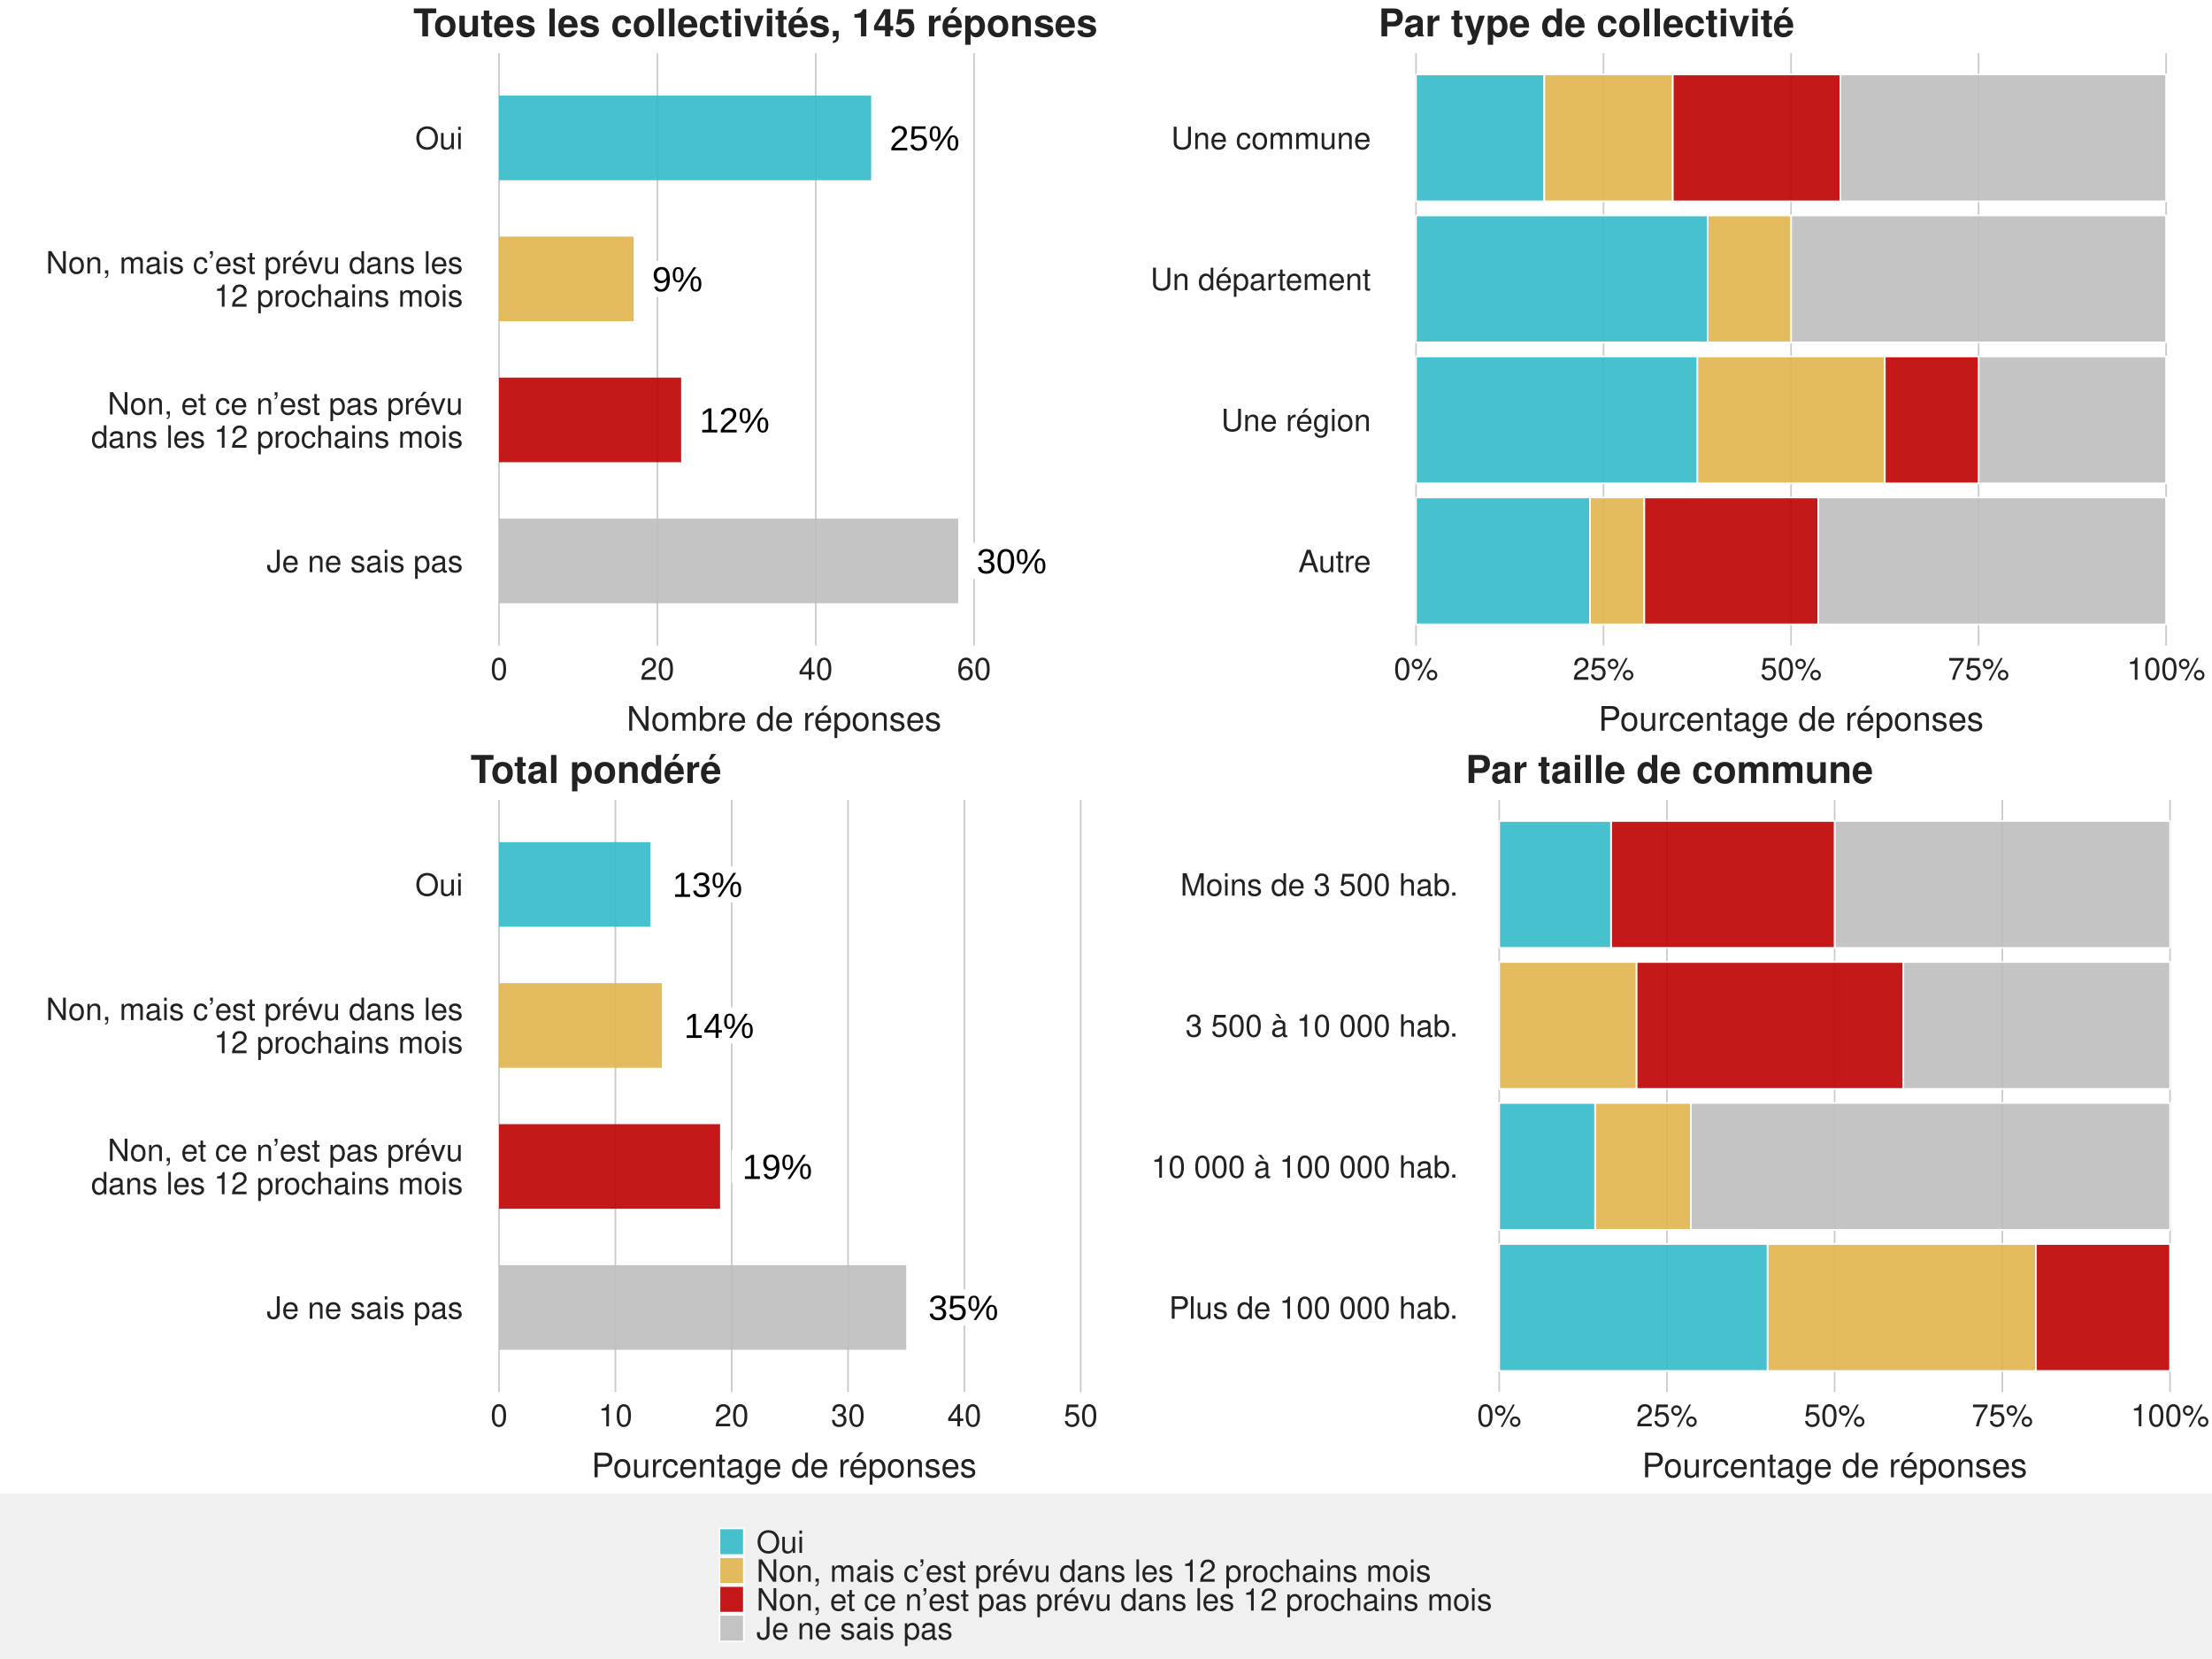
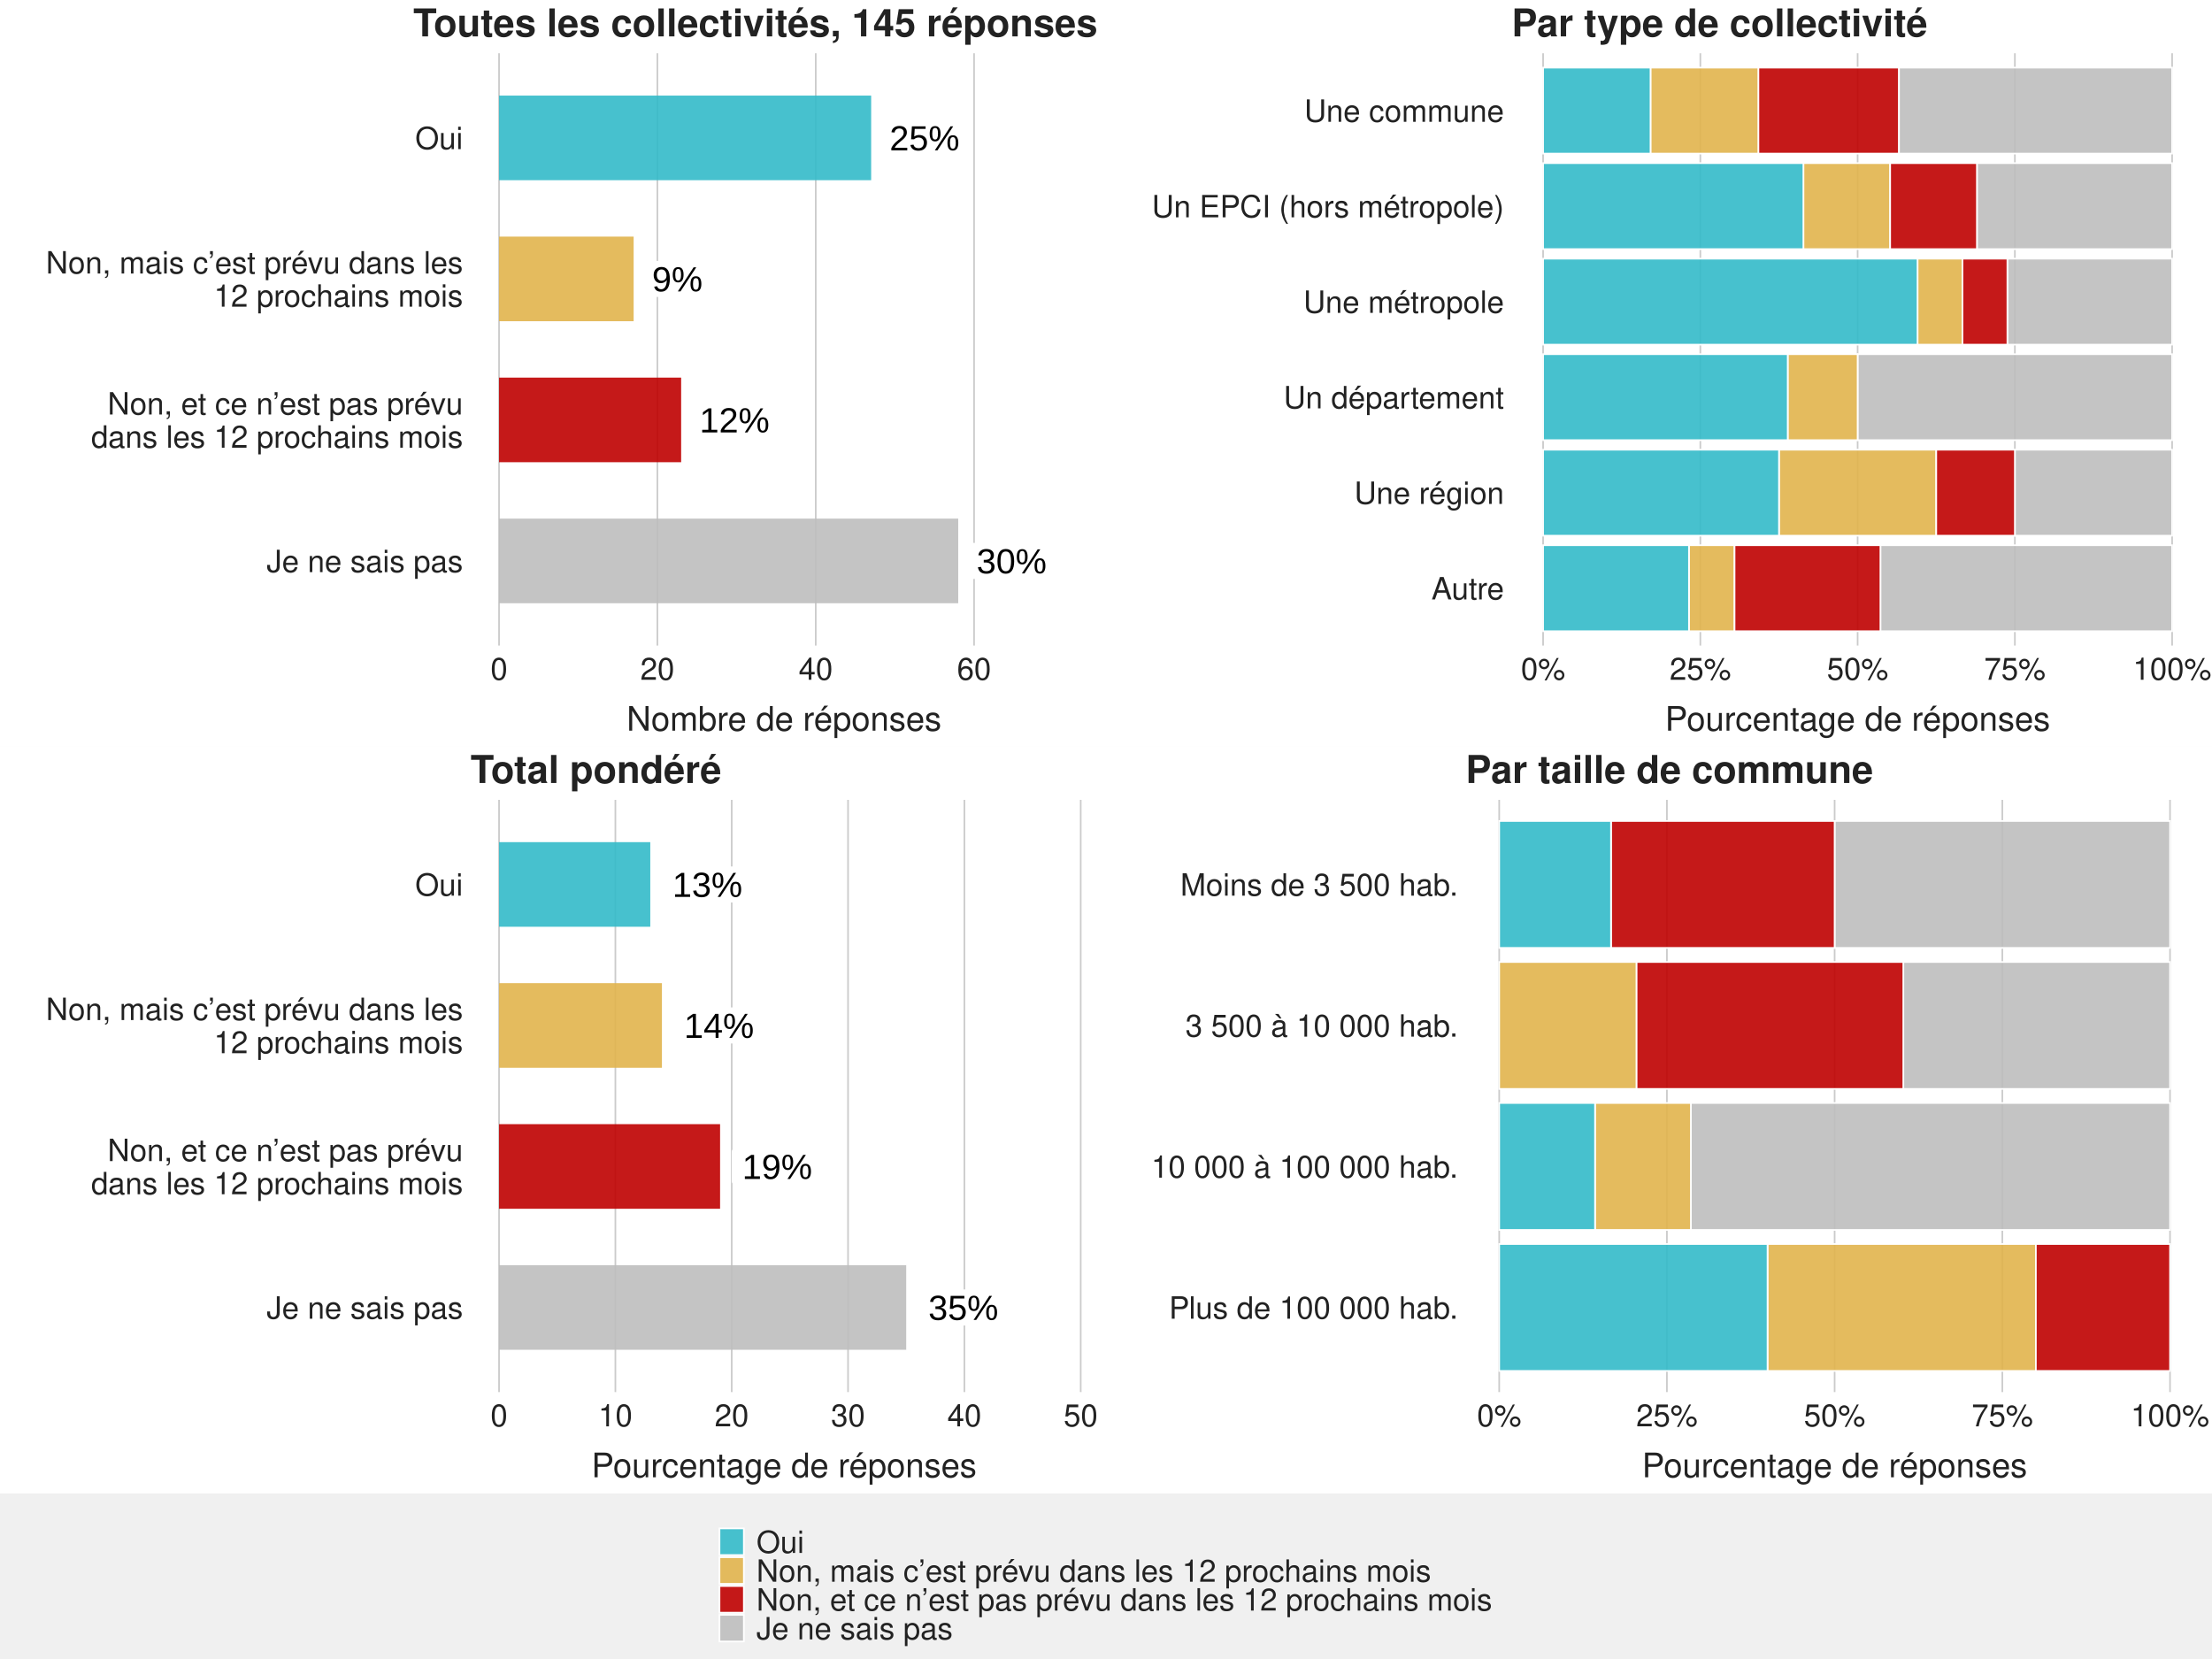
<svg xmlns="http://www.w3.org/2000/svg" class="svglite" width="1440.00pt" height="1080.00pt" viewBox="0 0 1440.00 1080.00">
  <defs>
    <style type="text/css">
    .svglite line, .svglite polyline, .svglite polygon, .svglite path, .svglite rect, .svglite circle {
      fill: none;
      stroke: #000000;
      stroke-linecap: round;
      stroke-linejoin: round;
      stroke-miterlimit: 10.00;
    }
    .svglite text {
      white-space: pre;
    }
  </style>
  </defs>
  <rect width="100%" height="100%" style="stroke: none; fill: none;" />
  <defs>
    <clipPath id="cpMC4wMHwxNDQwLjAwfDAuMDB8MTA4MC4wMA==">
      <rect x="0.00" y="0.00" width="1440.00" height="1080.00" />
    </clipPath>
  </defs>
  <g clip-path="url(#cpMC4wMHwxNDQwLjAwfDAuMDB8MTA4MC4wMA==)">
</g>
  <defs>
    <clipPath id="cpMC4wMHwxNDQwLjAwfDAuMDB8OTcyLjAw">
      <rect x="0.00" y="0.00" width="1440.00" height="972.00" />
    </clipPath>
  </defs>
  <g clip-path="url(#cpMC4wMHwxNDQwLjAwfDAuMDB8OTcyLjAw)">
</g>
  <g clip-path="url(#cpMC4wMHwxNDQwLjAwfDAuMDB8MTA4MC4wMA==)">
</g>
  <defs>
    <clipPath id="cpMC4wMHw3MjAuMDB8MC4wMHw5NzIuMDA=">
      <rect x="0.00" y="0.00" width="720.00" height="972.00" />
    </clipPath>
  </defs>
  <g clip-path="url(#cpMC4wMHw3MjAuMDB8MC4wMHw5NzIuMDA=)">
</g>
  <g clip-path="url(#cpMC4wMHwxNDQwLjAwfDAuMDB8MTA4MC4wMA==)">
</g>
  <defs>
    <clipPath id="cpMC4wMHw3MjAuMDB8MC4wMHw0ODYuMDA=">
      <rect x="0.00" y="0.00" width="720.00" height="486.00" />
    </clipPath>
  </defs>
  <g clip-path="url(#cpMC4wMHw3MjAuMDB8MC4wMHw0ODYuMDA=)">
    <rect x="0.00" y="0.00" width="720.00" height="486.00" style="stroke-width: 1.07; stroke: #FFFFFF; fill: #FFFFFF;" />
  </g>
  <g clip-path="url(#cpMC4wMHwxNDQwLjAwfDAuMDB8MTA4MC4wMA==)">
</g>
  <defs>
    <clipPath id="cpMzA2LjMyfDcxNC41MnwzNC42OXw0MjAuMjQ=">
      <rect x="306.32" y="34.69" width="408.20" height="385.55" />
    </clipPath>
  </defs>
  <g clip-path="url(#cpMzA2LjMyfDcxNC41MnwzNC42OXw0MjAuMjQ=)">
    <polyline points="324.88,420.24 324.88,34.69 " style="stroke-width: 1.07; stroke: #CBCBCB; stroke-linecap: butt;" />
    <polyline points="427.96,420.24 427.96,34.69 " style="stroke-width: 1.07; stroke: #CBCBCB; stroke-linecap: butt;" />
    <polyline points="531.04,420.24 531.04,34.69 " style="stroke-width: 1.07; stroke: #CBCBCB; stroke-linecap: butt;" />
    <polyline points="634.12,420.24 634.12,34.69 " style="stroke-width: 1.07; stroke: #CBCBCB; stroke-linecap: butt;" />
    <rect x="324.88" y="337.62" width="298.93" height="55.08" style="stroke-width: 2.13; stroke: none; stroke-linecap: butt; stroke-linejoin: miter; fill: #BEBEBE; fill-opacity: 0.90;" />
    <rect x="324.88" y="154.03" width="87.62" height="55.08" style="stroke-width: 2.13; stroke: none; stroke-linecap: butt; stroke-linejoin: miter; fill: #E1B44D; fill-opacity: 0.90;" />
    <rect x="324.88" y="245.82" width="118.54" height="55.08" style="stroke-width: 2.13; stroke: none; stroke-linecap: butt; stroke-linejoin: miter; fill: #BF0001; fill-opacity: 0.90;" />
    <rect x="324.88" y="62.23" width="242.24" height="55.08" style="stroke-width: 2.13; stroke: none; stroke-linecap: butt; stroke-linejoin: miter; fill: #33BBC9; fill-opacity: 0.90;" />
    <polygon points="631.12,376.88 678.93,376.88 678.84,376.88 679.19,376.87 679.53,376.80 679.86,376.67 680.16,376.50 680.43,376.28 680.66,376.02 680.84,375.73 680.98,375.41 681.06,375.07 681.09,374.72 681.09,374.72 681.09,355.59 681.09,355.59 681.06,355.25 680.98,354.91 680.84,354.59 680.66,354.29 680.43,354.03 680.16,353.81 679.86,353.64 679.53,353.52 679.19,353.45 678.93,353.43 631.12,353.43 631.38,353.45 631.04,353.43 630.69,353.48 630.36,353.57 630.04,353.72 629.76,353.92 629.51,354.16 629.30,354.44 629.14,354.75 629.03,355.08 628.97,355.42 628.96,355.59 628.96,374.72 628.97,374.55 628.97,374.90 629.03,375.24 629.14,375.57 629.30,375.88 629.51,376.16 629.76,376.40 630.04,376.59 630.36,376.74 630.69,376.84 631.04,376.88 " style="stroke-width: nan; stroke: none; fill: #FFFFFF;" />
    <text x="635.79" y="373.28" style="font-size: 22.76px; font-family: &quot;Arial&quot;;" textLength="44.93px" lengthAdjust="spacingAndGlyphs">30%</text>
    <polygon points="419.81,193.29 454.61,193.29 454.52,193.29 454.87,193.27 455.21,193.20 455.53,193.08 455.83,192.91 456.10,192.69 456.33,192.43 456.52,192.13 456.66,191.81 456.74,191.48 456.77,191.13 456.77,191.13 456.77,172.00 456.77,172.00 456.74,171.65 456.66,171.31 456.52,171.00 456.33,170.70 456.10,170.44 455.83,170.22 455.53,170.05 455.21,169.92 454.87,169.85 454.61,169.84 419.81,169.84 420.07,169.85 419.72,169.84 419.38,169.88 419.04,169.98 418.73,170.13 418.44,170.33 418.19,170.57 417.98,170.84 417.82,171.15 417.71,171.48 417.66,171.83 417.65,172.00 417.65,191.13 417.66,190.96 417.66,191.30 417.71,191.65 417.82,191.98 417.98,192.28 418.19,192.56 418.44,192.80 418.73,193.00 419.04,193.15 419.38,193.25 419.72,193.29 " style="stroke-width: nan; stroke: none; fill: #FFFFFF;" />
    <text x="424.48" y="189.69" style="font-size: 22.76px; font-family: &quot;Arial&quot;;" textLength="31.92px" lengthAdjust="spacingAndGlyphs">9%</text>
    <polygon points="450.73,285.09 498.54,285.09 498.45,285.08 498.80,285.07 499.14,285.00 499.47,284.88 499.77,284.70 500.04,284.48 500.27,284.22 500.45,283.93 500.59,283.61 500.67,283.27 500.70,282.93 500.70,282.93 500.70,263.80 500.70,263.80 500.67,263.45 500.59,263.11 500.45,262.79 500.27,262.50 500.04,262.24 499.77,262.02 499.47,261.84 499.14,261.72 498.80,261.65 498.54,261.64 450.73,261.64 450.99,261.65 450.65,261.64 450.30,261.68 449.97,261.78 449.65,261.92 449.37,262.12 449.12,262.36 448.91,262.64 448.75,262.95 448.64,263.28 448.58,263.62 448.57,263.80 448.57,282.93 448.58,282.75 448.58,283.10 448.64,283.44 448.75,283.77 448.91,284.08 449.12,284.36 449.37,284.60 449.65,284.80 449.97,284.95 450.30,285.04 450.65,285.08 " style="stroke-width: nan; stroke: none; fill: #FFFFFF;" />
    <text x="455.40" y="281.49" style="font-size: 22.76px; font-family: &quot;Arial&quot;;" textLength="44.93px" lengthAdjust="spacingAndGlyphs">12%</text>
    <polygon points="574.43,101.49 622.24,101.49 622.15,101.49 622.50,101.48 622.84,101.41 623.16,101.28 623.46,101.11 623.73,100.89 623.96,100.63 624.15,100.34 624.29,100.02 624.37,99.68 624.40,99.33 624.40,99.33 624.40,80.20 624.40,80.20 624.37,79.86 624.29,79.52 624.15,79.20 623.96,78.90 623.73,78.64 623.46,78.42 623.16,78.25 622.84,78.13 622.50,78.06 622.24,78.04 574.43,78.04 574.69,78.06 574.34,78.04 574.00,78.09 573.66,78.18 573.35,78.33 573.06,78.53 572.81,78.77 572.60,79.05 572.44,79.36 572.33,79.69 572.28,80.03 572.27,80.20 572.27,99.33 572.28,99.16 572.28,99.51 572.33,99.85 572.44,100.18 572.60,100.49 572.81,100.76 573.06,101.01 573.35,101.20 573.66,101.35 574.00,101.45 574.34,101.49 " style="stroke-width: nan; stroke: none; fill: #FFFFFF;" />
    <text x="579.10" y="97.89" style="font-size: 22.76px; font-family: &quot;Arial&quot;;" textLength="44.93px" lengthAdjust="spacingAndGlyphs">25%</text>
  </g>
  <g clip-path="url(#cpMC4wMHwxNDQwLjAwfDAuMDB8MTA4MC4wMA==)">
    <text x="301.39" y="372.45" text-anchor="end" style="font-size: 20.00px;fill: #222222; font-family: &quot;Nimbus Sans&quot;;" textLength="127.82px" lengthAdjust="spacingAndGlyphs">Je ne sais pas</text>
    <text x="301.39" y="269.85" text-anchor="end" style="font-size: 20.00px;fill: #222222; font-family: &quot;Nimbus Sans&quot;;" textLength="232.30px" lengthAdjust="spacingAndGlyphs">Non, et ce n’est pas prévu</text>
    <text x="301.39" y="291.45" text-anchor="end" style="font-size: 20.00px;fill: #222222; font-family: &quot;Nimbus Sans&quot;;" textLength="242.29px" lengthAdjust="spacingAndGlyphs">dans les 12 prochains mois</text>
    <text x="301.39" y="178.05" text-anchor="end" style="font-size: 20.00px;fill: #222222; font-family: &quot;Nimbus Sans&quot;;" textLength="272.29px" lengthAdjust="spacingAndGlyphs">Non, mais c’est prévu dans les</text>
    <text x="301.39" y="199.65" text-anchor="end" style="font-size: 20.00px;fill: #222222; font-family: &quot;Nimbus Sans&quot;;" textLength="162.26px" lengthAdjust="spacingAndGlyphs">12 prochains mois</text>
    <text x="301.39" y="97.06" text-anchor="end" style="font-size: 20.00px;fill: #222222; font-family: &quot;Nimbus Sans&quot;;" textLength="31.12px" lengthAdjust="spacingAndGlyphs">Oui</text>
    <text x="324.88" y="442.54" text-anchor="middle" style="font-size: 20.00px;fill: #222222; font-family: &quot;Nimbus Sans&quot;;" textLength="11.12px" lengthAdjust="spacingAndGlyphs">0</text>
    <text x="427.96" y="442.54" text-anchor="middle" style="font-size: 20.00px;fill: #222222; font-family: &quot;Nimbus Sans&quot;;" textLength="22.23px" lengthAdjust="spacingAndGlyphs">20</text>
    <text x="531.04" y="442.54" text-anchor="middle" style="font-size: 20.00px;fill: #222222; font-family: &quot;Nimbus Sans&quot;;" textLength="22.23px" lengthAdjust="spacingAndGlyphs">40</text>
    <text x="634.12" y="442.54" text-anchor="middle" style="font-size: 20.00px;fill: #222222; font-family: &quot;Nimbus Sans&quot;;" textLength="22.23px" lengthAdjust="spacingAndGlyphs">60</text>
    <text x="510.42" y="475.68" text-anchor="middle" style="font-size: 22.00px;fill: #222222; font-family: &quot;Nimbus Sans&quot;;" textLength="205.42px" lengthAdjust="spacingAndGlyphs">Nombre de réponses</text>
    <text x="714.52" y="23.71" text-anchor="end" style="font-size: 25.00px; font-weight: bold;fill: #222222; font-family: &quot;Nimbus Sans&quot;;" textLength="447.48px" lengthAdjust="spacingAndGlyphs">Toutes les collectivités, 145 réponses</text>
  </g>
  <defs>
    <clipPath id="cpMC4wMHw3MjAuMDB8NDg2LjAwfDk3Mi4wMA==">
      <rect x="0.00" y="486.00" width="720.00" height="486.00" />
    </clipPath>
  </defs>
  <g clip-path="url(#cpMC4wMHw3MjAuMDB8NDg2LjAwfDk3Mi4wMA==)">
    <rect x="0.00" y="486.00" width="720.00" height="486.00" style="stroke-width: 1.07; stroke: #FFFFFF; fill: #FFFFFF;" />
  </g>
  <g clip-path="url(#cpMC4wMHwxNDQwLjAwfDAuMDB8MTA4MC4wMA==)">
</g>
  <defs>
    <clipPath id="cpMzA2LjMyfDcxNC41Mnw1MjAuNjl8OTA2LjI0">
      <rect x="306.32" y="520.69" width="408.20" height="385.55" />
    </clipPath>
  </defs>
  <g clip-path="url(#cpMzA2LjMyfDcxNC41Mnw1MjAuNjl8OTA2LjI0)">
    <polyline points="324.88,906.24 324.88,520.69 " style="stroke-width: 1.07; stroke: #CBCBCB; stroke-linecap: butt;" />
    <polyline points="400.61,906.24 400.61,520.69 " style="stroke-width: 1.07; stroke: #CBCBCB; stroke-linecap: butt;" />
    <polyline points="476.34,906.24 476.34,520.69 " style="stroke-width: 1.07; stroke: #CBCBCB; stroke-linecap: butt;" />
    <polyline points="552.07,906.24 552.07,520.69 " style="stroke-width: 1.07; stroke: #CBCBCB; stroke-linecap: butt;" />
    <polyline points="627.81,906.24 627.81,520.69 " style="stroke-width: 1.07; stroke: #CBCBCB; stroke-linecap: butt;" />
    <polyline points="703.54,906.24 703.54,520.69 " style="stroke-width: 1.07; stroke: #CBCBCB; stroke-linecap: butt;" />
    <rect x="324.88" y="823.62" width="265.06" height="55.08" style="stroke-width: 2.13; stroke: none; stroke-linecap: butt; stroke-linejoin: miter; fill: #BEBEBE; fill-opacity: 0.90;" />
    <rect x="324.88" y="731.82" width="143.89" height="55.08" style="stroke-width: 2.13; stroke: none; stroke-linecap: butt; stroke-linejoin: miter; fill: #BF0001; fill-opacity: 0.90;" />
    <rect x="324.88" y="640.03" width="106.03" height="55.08" style="stroke-width: 2.13; stroke: none; stroke-linecap: butt; stroke-linejoin: miter; fill: #E1B44D; fill-opacity: 0.90;" />
    <rect x="324.88" y="548.23" width="98.45" height="55.08" style="stroke-width: 2.13; stroke: none; stroke-linecap: butt; stroke-linejoin: miter; fill: #33BBC9; fill-opacity: 0.90;" />
    <polygon points="599.67,862.88 647.48,862.88 647.39,862.88 647.74,862.87 648.08,862.80 648.41,862.67 648.71,862.50 648.98,862.28 649.21,862.02 649.39,861.73 649.53,861.41 649.61,861.07 649.64,860.72 649.64,860.72 649.64,841.59 649.64,841.59 649.61,841.25 649.53,840.91 649.39,840.59 649.21,840.29 648.98,840.03 648.71,839.81 648.41,839.64 648.08,839.52 647.74,839.45 647.48,839.43 599.67,839.43 599.93,839.45 599.59,839.43 599.24,839.48 598.91,839.57 598.59,839.72 598.31,839.92 598.06,840.16 597.85,840.44 597.69,840.75 597.58,841.08 597.52,841.42 597.51,841.59 597.51,860.72 597.52,860.55 597.52,860.90 597.58,861.24 597.69,861.57 597.85,861.88 598.06,862.16 598.31,862.40 598.59,862.59 598.91,862.74 599.24,862.84 599.59,862.88 " style="stroke-width: nan; stroke: none; fill: #FFFFFF;" />
    <text x="604.34" y="859.28" style="font-size: 22.76px; font-family: &quot;Arial&quot;;" textLength="44.93px" lengthAdjust="spacingAndGlyphs">35%</text>
    <polygon points="478.50,771.09 526.31,771.09 526.22,771.08 526.57,771.07 526.91,771.00 527.24,770.88 527.54,770.70 527.81,770.48 528.04,770.22 528.22,769.93 528.36,769.61 528.44,769.27 528.47,768.93 528.47,768.93 528.47,749.80 528.47,749.80 528.44,749.45 528.36,749.11 528.22,748.79 528.04,748.50 527.81,748.24 527.54,748.02 527.24,747.84 526.91,747.72 526.57,747.65 526.31,747.64 478.50,747.64 478.76,747.65 478.41,747.64 478.07,747.68 477.74,747.78 477.42,747.92 477.14,748.12 476.88,748.36 476.68,748.64 476.51,748.95 476.40,749.28 476.35,749.62 476.34,749.80 476.34,768.93 476.35,768.75 476.35,769.10 476.40,769.44 476.51,769.77 476.68,770.08 476.88,770.36 477.14,770.60 477.42,770.80 477.74,770.95 478.07,771.04 478.41,771.08 " style="stroke-width: nan; stroke: none; fill: #FFFFFF;" />
    <text x="483.17" y="767.49" style="font-size: 22.76px; font-family: &quot;Arial&quot;;" textLength="44.93px" lengthAdjust="spacingAndGlyphs">19%</text>
    <polygon points="440.64,679.29 488.44,679.29 488.36,679.29 488.70,679.27 489.04,679.20 489.37,679.08 489.67,678.91 489.94,678.69 490.17,678.43 490.36,678.13 490.49,677.81 490.58,677.48 490.60,677.13 490.60,677.13 490.60,658.00 490.60,658.00 490.58,657.65 490.49,657.31 490.36,657.00 490.17,656.70 489.94,656.44 489.67,656.22 489.37,656.05 489.04,655.92 488.70,655.85 488.44,655.84 440.64,655.84 440.90,655.85 440.55,655.84 440.20,655.88 439.87,655.98 439.56,656.13 439.27,656.33 439.02,656.57 438.81,656.84 438.65,657.15 438.54,657.48 438.48,657.83 438.48,658.00 438.48,677.13 438.48,676.96 438.48,677.30 438.54,677.65 438.65,677.98 438.81,678.28 439.02,678.56 439.27,678.80 439.56,679.00 439.87,679.15 440.20,679.25 440.55,679.29 " style="stroke-width: nan; stroke: none; fill: #FFFFFF;" />
    <text x="445.30" y="675.69" style="font-size: 22.76px; font-family: &quot;Arial&quot;;" textLength="44.93px" lengthAdjust="spacingAndGlyphs">14%</text>
    <polygon points="433.06,587.49 480.87,587.49 480.78,587.49 481.13,587.48 481.47,587.41 481.80,587.28 482.10,587.11 482.37,586.89 482.60,586.63 482.78,586.34 482.92,586.02 483.00,585.68 483.03,585.33 483.03,585.33 483.03,566.20 483.03,566.20 483.00,565.86 482.92,565.52 482.78,565.20 482.60,564.90 482.37,564.64 482.10,564.42 481.80,564.25 481.47,564.13 481.13,564.06 480.87,564.04 433.06,564.04 433.32,564.06 432.98,564.04 432.63,564.09 432.30,564.18 431.98,564.33 431.70,564.53 431.45,564.77 431.24,565.05 431.07,565.36 430.96,565.69 430.91,566.03 430.90,566.20 430.90,585.33 430.91,585.16 430.91,585.51 430.96,585.85 431.07,586.18 431.24,586.49 431.45,586.76 431.70,587.01 431.98,587.20 432.30,587.35 432.63,587.45 432.98,587.49 " style="stroke-width: nan; stroke: none; fill: #FFFFFF;" />
    <text x="437.73" y="583.89" style="font-size: 22.76px; font-family: &quot;Arial&quot;;" textLength="44.93px" lengthAdjust="spacingAndGlyphs">13%</text>
  </g>
  <g clip-path="url(#cpMC4wMHwxNDQwLjAwfDAuMDB8MTA4MC4wMA==)">
    <text x="301.39" y="858.45" text-anchor="end" style="font-size: 20.00px;fill: #222222; font-family: &quot;Nimbus Sans&quot;;" textLength="127.82px" lengthAdjust="spacingAndGlyphs">Je ne sais pas</text>
    <text x="301.39" y="755.85" text-anchor="end" style="font-size: 20.00px;fill: #222222; font-family: &quot;Nimbus Sans&quot;;" textLength="232.30px" lengthAdjust="spacingAndGlyphs">Non, et ce n’est pas prévu</text>
    <text x="301.39" y="777.45" text-anchor="end" style="font-size: 20.00px;fill: #222222; font-family: &quot;Nimbus Sans&quot;;" textLength="242.29px" lengthAdjust="spacingAndGlyphs">dans les 12 prochains mois</text>
    <text x="301.39" y="664.05" text-anchor="end" style="font-size: 20.00px;fill: #222222; font-family: &quot;Nimbus Sans&quot;;" textLength="272.29px" lengthAdjust="spacingAndGlyphs">Non, mais c’est prévu dans les</text>
    <text x="301.39" y="685.65" text-anchor="end" style="font-size: 20.00px;fill: #222222; font-family: &quot;Nimbus Sans&quot;;" textLength="162.26px" lengthAdjust="spacingAndGlyphs">12 prochains mois</text>
    <text x="301.39" y="583.06" text-anchor="end" style="font-size: 20.00px;fill: #222222; font-family: &quot;Nimbus Sans&quot;;" textLength="31.12px" lengthAdjust="spacingAndGlyphs">Oui</text>
    <text x="324.88" y="928.54" text-anchor="middle" style="font-size: 20.00px;fill: #222222; font-family: &quot;Nimbus Sans&quot;;" textLength="11.12px" lengthAdjust="spacingAndGlyphs">0</text>
    <text x="400.61" y="928.54" text-anchor="middle" style="font-size: 20.00px;fill: #222222; font-family: &quot;Nimbus Sans&quot;;" textLength="22.23px" lengthAdjust="spacingAndGlyphs">10</text>
    <text x="476.34" y="928.54" text-anchor="middle" style="font-size: 20.00px;fill: #222222; font-family: &quot;Nimbus Sans&quot;;" textLength="22.23px" lengthAdjust="spacingAndGlyphs">20</text>
    <text x="552.07" y="928.54" text-anchor="middle" style="font-size: 20.00px;fill: #222222; font-family: &quot;Nimbus Sans&quot;;" textLength="22.23px" lengthAdjust="spacingAndGlyphs">30</text>
    <text x="627.81" y="928.54" text-anchor="middle" style="font-size: 20.00px;fill: #222222; font-family: &quot;Nimbus Sans&quot;;" textLength="22.23px" lengthAdjust="spacingAndGlyphs">40</text>
    <text x="703.54" y="928.54" text-anchor="middle" style="font-size: 20.00px;fill: #222222; font-family: &quot;Nimbus Sans&quot;;" textLength="22.23px" lengthAdjust="spacingAndGlyphs">50</text>
    <text x="510.42" y="961.68" text-anchor="middle" style="font-size: 22.00px;fill: #222222; font-family: &quot;Nimbus Sans&quot;;" textLength="251.94px" lengthAdjust="spacingAndGlyphs">Pourcentage de réponses</text>
    <text x="306.32" y="509.71" style="font-size: 25.00px; font-weight: bold;fill: #222222; font-family: &quot;Nimbus Sans&quot;;" textLength="165.33px" lengthAdjust="spacingAndGlyphs">Total pondéré</text>
  </g>
  <defs>
    <clipPath id="cpNzIwLjAwfDE0NDAuMDB8MC4wMHw5NzIuMDA=">
      <rect x="720.00" y="0.00" width="720.00" height="972.00" />
    </clipPath>
  </defs>
  <g clip-path="url(#cpNzIwLjAwfDE0NDAuMDB8MC4wMHw5NzIuMDA=)">
</g>
  <g clip-path="url(#cpMC4wMHwxNDQwLjAwfDAuMDB8MTA4MC4wMA==)">
</g>
  <defs>
    <clipPath id="cpNzIwLjAwfDE0NDAuMDB8MC4wMHw0ODYuMDA=">
      <rect x="720.00" y="0.00" width="720.00" height="486.00" />
    </clipPath>
  </defs>
  <g clip-path="url(#cpNzIwLjAwfDE0NDAuMDB8MC4wMHw0ODYuMDA=)">
    <rect x="720.00" y="0.00" width="720.00" height="486.00" style="stroke-width: 1.07; stroke: #FFFFFF; fill: #FFFFFF;" />
  </g>
  <g clip-path="url(#cpMC4wMHwxNDQwLjAwfDAuMDB8MTA4MC4wMA==)">
</g>
  <defs>
-     <clipPath id="cpODk3LjQxfDE0MzQuNTJ8MzQuNjl8NDIwLjI0">
-       <rect x="897.41" y="34.69" width="537.11" height="385.55" />
-     </clipPath>
-   </defs>
-   <g clip-path="url(#cpODk3LjQxfDE0MzQuNTJ8MzQuNjl8NDIwLjI0)">
-     <polyline points="921.82,420.24 921.82,34.69 " style="stroke-width: 1.07; stroke: #CBCBCB; stroke-linecap: butt;" />
-     <polyline points="1043.89,420.24 1043.89,34.69 " style="stroke-width: 1.07; stroke: #CBCBCB; stroke-linecap: butt;" />
-     <polyline points="1165.96,420.24 1165.96,34.69 " style="stroke-width: 1.07; stroke: #CBCBCB; stroke-linecap: butt;" />
-     <polyline points="1288.03,420.24 1288.03,34.69 " style="stroke-width: 1.07; stroke: #CBCBCB; stroke-linecap: butt;" />
-     <polyline points="1410.11,420.24 1410.11,34.69 " style="stroke-width: 1.07; stroke: #CBCBCB; stroke-linecap: butt;" />
-     <rect x="1183.65" y="323.85" width="226.45" height="82.62" style="stroke-width: 1.07; stroke: #FFFFFF; stroke-linecap: butt; stroke-linejoin: miter; fill: #BEBEBE; fill-opacity: 0.90;" />
-     <rect x="1035.05" y="323.85" width="35.38" height="82.62" style="stroke-width: 1.07; stroke: #FFFFFF; stroke-linecap: butt; stroke-linejoin: miter; fill: #E1B44D; fill-opacity: 0.90;" />
-     <rect x="1070.43" y="323.85" width="113.23" height="82.62" style="stroke-width: 1.07; stroke: #FFFFFF; stroke-linecap: butt; stroke-linejoin: miter; fill: #BF0001; fill-opacity: 0.90;" />
-     <rect x="921.82" y="323.85" width="113.23" height="82.62" style="stroke-width: 1.07; stroke: #FFFFFF; stroke-linecap: butt; stroke-linejoin: miter; fill: #33BBC9; fill-opacity: 0.90;" />
-     <rect x="1165.96" y="140.26" width="244.14" height="82.62" style="stroke-width: 1.07; stroke: #FFFFFF; stroke-linecap: butt; stroke-linejoin: miter; fill: #BEBEBE; fill-opacity: 0.90;" />
-     <rect x="1111.71" y="140.26" width="54.25" height="82.62" style="stroke-width: 1.07; stroke: #FFFFFF; stroke-linecap: butt; stroke-linejoin: miter; fill: #E1B44D; fill-opacity: 0.90;" />
-     <rect x="1165.96" y="140.26" width="0.00" height="82.62" style="stroke-width: 1.07; stroke: #FFFFFF; stroke-linecap: butt; stroke-linejoin: miter; fill: #BF0001; fill-opacity: 0.90;" />
-     <rect x="921.82" y="140.26" width="189.89" height="82.62" style="stroke-width: 1.07; stroke: #FFFFFF; stroke-linecap: butt; stroke-linejoin: miter; fill: #33BBC9; fill-opacity: 0.90;" />
-     <rect x="1088.87" y="48.46" width="109.22" height="82.62" style="stroke-width: 1.07; stroke: #FFFFFF; stroke-linecap: butt; stroke-linejoin: miter; fill: #BF0001; fill-opacity: 0.90;" />
-     <rect x="921.82" y="48.46" width="83.52" height="82.62" style="stroke-width: 1.07; stroke: #FFFFFF; stroke-linecap: butt; stroke-linejoin: miter; fill: #33BBC9; fill-opacity: 0.90;" />
-     <rect x="1198.09" y="48.46" width="212.02" height="82.62" style="stroke-width: 1.07; stroke: #FFFFFF; stroke-linecap: butt; stroke-linejoin: miter; fill: #BEBEBE; fill-opacity: 0.90;" />
-     <rect x="1005.34" y="48.46" width="83.52" height="82.62" style="stroke-width: 1.07; stroke: #FFFFFF; stroke-linecap: butt; stroke-linejoin: miter; fill: #E1B44D; fill-opacity: 0.90;" />
-     <rect x="1288.03" y="232.05" width="122.07" height="82.62" style="stroke-width: 1.07; stroke: #FFFFFF; stroke-linecap: butt; stroke-linejoin: miter; fill: #BEBEBE; fill-opacity: 0.90;" />
-     <rect x="1104.93" y="232.05" width="122.07" height="82.62" style="stroke-width: 1.07; stroke: #FFFFFF; stroke-linecap: butt; stroke-linejoin: miter; fill: #E1B44D; fill-opacity: 0.90;" />
-     <rect x="1227.00" y="232.05" width="61.04" height="82.62" style="stroke-width: 1.07; stroke: #FFFFFF; stroke-linecap: butt; stroke-linejoin: miter; fill: #BF0001; fill-opacity: 0.90;" />
-     <rect x="921.82" y="232.05" width="183.11" height="82.62" style="stroke-width: 1.07; stroke: #FFFFFF; stroke-linecap: butt; stroke-linejoin: miter; fill: #33BBC9; fill-opacity: 0.90;" />
-   </g>
-   <g clip-path="url(#cpMC4wMHwxNDQwLjAwfDAuMDB8MTA4MC4wMA==)">
-     <text x="892.47" y="372.45" text-anchor="end" style="font-size: 20.00px;fill: #222222; font-family: &quot;Nimbus Sans&quot;;" textLength="47.79px" lengthAdjust="spacingAndGlyphs">Autre</text>
-     <text x="892.47" y="280.65" text-anchor="end" style="font-size: 20.00px;fill: #222222; font-family: &quot;Nimbus Sans&quot;;" textLength="97.80px" lengthAdjust="spacingAndGlyphs">Une région</text>
-     <text x="892.47" y="188.85" text-anchor="end" style="font-size: 20.00px;fill: #222222; font-family: &quot;Nimbus Sans&quot;;" textLength="143.37px" lengthAdjust="spacingAndGlyphs">Un département</text>
-     <text x="892.47" y="97.06" text-anchor="end" style="font-size: 20.00px;fill: #222222; font-family: &quot;Nimbus Sans&quot;;" textLength="130.02px" lengthAdjust="spacingAndGlyphs">Une commune</text>
-     <text x="921.82" y="442.54" text-anchor="middle" style="font-size: 20.00px;fill: #222222; font-family: &quot;Nimbus Sans&quot;;" textLength="28.89px" lengthAdjust="spacingAndGlyphs">0%</text>
-     <text x="1043.89" y="442.54" text-anchor="middle" style="font-size: 20.00px;fill: #222222; font-family: &quot;Nimbus Sans&quot;;" textLength="40.01px" lengthAdjust="spacingAndGlyphs">25%</text>
-     <text x="1165.96" y="442.54" text-anchor="middle" style="font-size: 20.00px;fill: #222222; font-family: &quot;Nimbus Sans&quot;;" textLength="40.01px" lengthAdjust="spacingAndGlyphs">50%</text>
-     <text x="1288.03" y="442.54" text-anchor="middle" style="font-size: 20.00px;fill: #222222; font-family: &quot;Nimbus Sans&quot;;" textLength="40.01px" lengthAdjust="spacingAndGlyphs">75%</text>
-     <text x="1410.11" y="442.54" text-anchor="middle" style="font-size: 20.00px;fill: #222222; font-family: &quot;Nimbus Sans&quot;;" textLength="51.13px" lengthAdjust="spacingAndGlyphs">100%</text>
-     <text x="1165.96" y="475.68" text-anchor="middle" style="font-size: 22.00px;fill: #222222; font-family: &quot;Nimbus Sans&quot;;" textLength="251.94px" lengthAdjust="spacingAndGlyphs">Pourcentage de réponses</text>
-     <text x="897.41" y="23.71" style="font-size: 25.00px; font-weight: bold;fill: #222222; font-family: &quot;Nimbus Sans&quot;;" textLength="270.97px" lengthAdjust="spacingAndGlyphs">Par type de collectivité</text>
+     <clipPath id="cpOTg0LjA3fDE0MzQuNTJ8MzQuNjl8NDIwLjI0">
+       <rect x="984.07" y="34.69" width="450.45" height="385.55" />
+     </clipPath>
+   </defs>
+   <g clip-path="url(#cpOTg0LjA3fDE0MzQuNTJ8MzQuNjl8NDIwLjI0)">
+     <polyline points="1004.55,420.24 1004.55,34.69 " style="stroke-width: 1.07; stroke: #CBCBCB; stroke-linecap: butt;" />
+     <polyline points="1106.92,420.24 1106.92,34.69 " style="stroke-width: 1.07; stroke: #CBCBCB; stroke-linecap: butt;" />
+     <polyline points="1209.30,420.24 1209.30,34.69 " style="stroke-width: 1.07; stroke: #CBCBCB; stroke-linecap: butt;" />
+     <polyline points="1311.67,420.24 1311.67,34.69 " style="stroke-width: 1.07; stroke: #CBCBCB; stroke-linecap: butt;" />
+     <polyline points="1414.05,420.24 1414.05,34.69 " style="stroke-width: 1.07; stroke: #CBCBCB; stroke-linecap: butt;" />
+     <rect x="1224.13" y="354.94" width="189.91" height="55.97" style="stroke-width: 1.07; stroke: #FFFFFF; stroke-linecap: butt; stroke-linejoin: miter; fill: #BEBEBE; fill-opacity: 0.90;" />
+     <rect x="1099.50" y="354.94" width="29.67" height="55.97" style="stroke-width: 1.07; stroke: #FFFFFF; stroke-linecap: butt; stroke-linejoin: miter; fill: #E1B44D; fill-opacity: 0.90;" />
+     <rect x="1129.18" y="354.94" width="94.96" height="55.97" style="stroke-width: 1.07; stroke: #FFFFFF; stroke-linecap: butt; stroke-linejoin: miter; fill: #BF0001; fill-opacity: 0.90;" />
+     <rect x="1004.55" y="354.94" width="94.96" height="55.97" style="stroke-width: 1.07; stroke: #FFFFFF; stroke-linecap: butt; stroke-linejoin: miter; fill: #33BBC9; fill-opacity: 0.90;" />
+     <rect x="1286.96" y="106.20" width="127.09" height="55.97" style="stroke-width: 1.07; stroke: #FFFFFF; stroke-linecap: butt; stroke-linejoin: miter; fill: #BEBEBE; fill-opacity: 0.90;" />
+     <rect x="1173.99" y="106.20" width="56.48" height="55.97" style="stroke-width: 1.07; stroke: #FFFFFF; stroke-linecap: butt; stroke-linejoin: miter; fill: #E1B44D; fill-opacity: 0.90;" />
+     <rect x="1230.48" y="106.20" width="56.48" height="55.97" style="stroke-width: 1.07; stroke: #FFFFFF; stroke-linecap: butt; stroke-linejoin: miter; fill: #BF0001; fill-opacity: 0.90;" />
+     <rect x="1004.55" y="106.20" width="169.45" height="55.97" style="stroke-width: 1.07; stroke: #FFFFFF; stroke-linecap: butt; stroke-linejoin: miter; fill: #33BBC9; fill-opacity: 0.90;" />
+     <rect x="1209.30" y="230.57" width="204.75" height="55.97" style="stroke-width: 1.07; stroke: #FFFFFF; stroke-linecap: butt; stroke-linejoin: miter; fill: #BEBEBE; fill-opacity: 0.90;" />
+     <rect x="1163.80" y="230.57" width="45.50" height="55.97" style="stroke-width: 1.07; stroke: #FFFFFF; stroke-linecap: butt; stroke-linejoin: miter; fill: #E1B44D; fill-opacity: 0.90;" />
+     <rect x="1209.30" y="230.57" width="0.00" height="55.97" style="stroke-width: 1.07; stroke: #FFFFFF; stroke-linecap: butt; stroke-linejoin: miter; fill: #BF0001; fill-opacity: 0.90;" />
+     <rect x="1004.55" y="230.57" width="159.25" height="55.97" style="stroke-width: 1.07; stroke: #FFFFFF; stroke-linecap: butt; stroke-linejoin: miter; fill: #33BBC9; fill-opacity: 0.90;" />
+     <rect x="1144.64" y="44.02" width="91.60" height="55.97" style="stroke-width: 1.07; stroke: #FFFFFF; stroke-linecap: butt; stroke-linejoin: miter; fill: #BF0001; fill-opacity: 0.90;" />
+     <rect x="1004.55" y="44.02" width="70.05" height="55.97" style="stroke-width: 1.07; stroke: #FFFFFF; stroke-linecap: butt; stroke-linejoin: miter; fill: #33BBC9; fill-opacity: 0.90;" />
+     <rect x="1236.24" y="44.02" width="177.81" height="55.97" style="stroke-width: 1.07; stroke: #FFFFFF; stroke-linecap: butt; stroke-linejoin: miter; fill: #BEBEBE; fill-opacity: 0.90;" />
+     <rect x="1074.59" y="44.02" width="70.05" height="55.97" style="stroke-width: 1.07; stroke: #FFFFFF; stroke-linecap: butt; stroke-linejoin: miter; fill: #E1B44D; fill-opacity: 0.90;" />
+     <rect x="1306.80" y="168.39" width="107.25" height="55.97" style="stroke-width: 1.07; stroke: #FFFFFF; stroke-linecap: butt; stroke-linejoin: miter; fill: #BEBEBE; fill-opacity: 0.90;" />
+     <rect x="1248.30" y="168.39" width="29.25" height="55.97" style="stroke-width: 1.07; stroke: #FFFFFF; stroke-linecap: butt; stroke-linejoin: miter; fill: #E1B44D; fill-opacity: 0.90;" />
+     <rect x="1277.55" y="168.39" width="29.25" height="55.97" style="stroke-width: 1.07; stroke: #FFFFFF; stroke-linecap: butt; stroke-linejoin: miter; fill: #BF0001; fill-opacity: 0.90;" />
+     <rect x="1004.55" y="168.39" width="243.75" height="55.97" style="stroke-width: 1.07; stroke: #FFFFFF; stroke-linecap: butt; stroke-linejoin: miter; fill: #33BBC9; fill-opacity: 0.90;" />
+     <rect x="1311.67" y="292.76" width="102.37" height="55.97" style="stroke-width: 1.07; stroke: #FFFFFF; stroke-linecap: butt; stroke-linejoin: miter; fill: #BEBEBE; fill-opacity: 0.90;" />
+     <rect x="1158.11" y="292.76" width="102.37" height="55.97" style="stroke-width: 1.07; stroke: #FFFFFF; stroke-linecap: butt; stroke-linejoin: miter; fill: #E1B44D; fill-opacity: 0.90;" />
+     <rect x="1260.48" y="292.76" width="51.19" height="55.97" style="stroke-width: 1.07; stroke: #FFFFFF; stroke-linecap: butt; stroke-linejoin: miter; fill: #BF0001; fill-opacity: 0.90;" />
+     <rect x="1004.55" y="292.76" width="153.56" height="55.97" style="stroke-width: 1.07; stroke: #FFFFFF; stroke-linecap: butt; stroke-linejoin: miter; fill: #33BBC9; fill-opacity: 0.90;" />
+   </g>
+   <g clip-path="url(#cpMC4wMHwxNDQwLjAwfDAuMDB8MTA4MC4wMA==)">
+     <text x="979.14" y="390.21" text-anchor="end" style="font-size: 20.00px;fill: #222222; font-family: &quot;Nimbus Sans&quot;;" textLength="47.79px" lengthAdjust="spacingAndGlyphs">Autre</text>
+     <text x="979.14" y="328.03" text-anchor="end" style="font-size: 20.00px;fill: #222222; font-family: &quot;Nimbus Sans&quot;;" textLength="97.80px" lengthAdjust="spacingAndGlyphs">Une région</text>
+     <text x="979.14" y="265.84" text-anchor="end" style="font-size: 20.00px;fill: #222222; font-family: &quot;Nimbus Sans&quot;;" textLength="143.37px" lengthAdjust="spacingAndGlyphs">Un département</text>
+     <text x="979.14" y="203.66" text-anchor="end" style="font-size: 20.00px;fill: #222222; font-family: &quot;Nimbus Sans&quot;;" textLength="131.14px" lengthAdjust="spacingAndGlyphs">Une métropole</text>
+     <text x="979.14" y="141.48" text-anchor="end" style="font-size: 20.00px;fill: #222222; font-family: &quot;Nimbus Sans&quot;;" textLength="230.04px" lengthAdjust="spacingAndGlyphs">Un EPCI (hors métropole)</text>
+     <text x="979.14" y="79.29" text-anchor="end" style="font-size: 20.00px;fill: #222222; font-family: &quot;Nimbus Sans&quot;;" textLength="130.02px" lengthAdjust="spacingAndGlyphs">Une commune</text>
+     <text x="1004.55" y="442.54" text-anchor="middle" style="font-size: 20.00px;fill: #222222; font-family: &quot;Nimbus Sans&quot;;" textLength="28.89px" lengthAdjust="spacingAndGlyphs">0%</text>
+     <text x="1106.92" y="442.54" text-anchor="middle" style="font-size: 20.00px;fill: #222222; font-family: &quot;Nimbus Sans&quot;;" textLength="40.01px" lengthAdjust="spacingAndGlyphs">25%</text>
+     <text x="1209.30" y="442.54" text-anchor="middle" style="font-size: 20.00px;fill: #222222; font-family: &quot;Nimbus Sans&quot;;" textLength="40.01px" lengthAdjust="spacingAndGlyphs">50%</text>
+     <text x="1311.67" y="442.54" text-anchor="middle" style="font-size: 20.00px;fill: #222222; font-family: &quot;Nimbus Sans&quot;;" textLength="40.01px" lengthAdjust="spacingAndGlyphs">75%</text>
+     <text x="1414.05" y="442.54" text-anchor="middle" style="font-size: 20.00px;fill: #222222; font-family: &quot;Nimbus Sans&quot;;" textLength="51.13px" lengthAdjust="spacingAndGlyphs">100%</text>
+     <text x="1209.30" y="475.68" text-anchor="middle" style="font-size: 22.00px;fill: #222222; font-family: &quot;Nimbus Sans&quot;;" textLength="251.94px" lengthAdjust="spacingAndGlyphs">Pourcentage de réponses</text>
+     <text x="984.07" y="23.71" style="font-size: 25.00px; font-weight: bold;fill: #222222; font-family: &quot;Nimbus Sans&quot;;" textLength="270.97px" lengthAdjust="spacingAndGlyphs">Par type de collectivité</text>
  </g>
  <defs>
    <clipPath id="cpNzIwLjAwfDE0NDAuMDB8NDg2LjAwfDk3Mi4wMA==">
      <rect x="720.00" y="486.00" width="720.00" height="486.00" />
    </clipPath>
  </defs>
  <g clip-path="url(#cpNzIwLjAwfDE0NDAuMDB8NDg2LjAwfDk3Mi4wMA==)">
    <rect x="720.00" y="486.00" width="720.00" height="486.00" style="stroke-width: 1.07; stroke: #FFFFFF; fill: #FFFFFF;" />
  </g>
  <g clip-path="url(#cpMC4wMHwxNDQwLjAwfDAuMDB8MTA4MC4wMA==)">
</g>
  <defs>
    <clipPath id="cpOTU0LjEzfDE0MzQuNTJ8NTIwLjY5fDkwNi4yNA==">
      <rect x="954.13" y="520.69" width="480.39" height="385.55" />
    </clipPath>
  </defs>
  <g clip-path="url(#cpOTU0LjEzfDE0MzQuNTJ8NTIwLjY5fDkwNi4yNA==)">
    <polyline points="975.97,906.24 975.97,520.69 " style="stroke-width: 1.07; stroke: #CBCBCB; stroke-linecap: butt;" />
    <polyline points="1085.15,906.24 1085.15,520.69 " style="stroke-width: 1.07; stroke: #CBCBCB; stroke-linecap: butt;" />
    <polyline points="1194.33,906.24 1194.33,520.69 " style="stroke-width: 1.07; stroke: #CBCBCB; stroke-linecap: butt;" />
    <polyline points="1303.51,906.24 1303.51,520.69 " style="stroke-width: 1.07; stroke: #CBCBCB; stroke-linecap: butt;" />
    <polyline points="1412.68,906.24 1412.68,520.69 " style="stroke-width: 1.07; stroke: #CBCBCB; stroke-linecap: butt;" />
    <rect x="1100.75" y="718.05" width="311.94" height="82.62" style="stroke-width: 1.07; stroke: #FFFFFF; stroke-linecap: butt; stroke-linejoin: miter; fill: #BEBEBE; fill-opacity: 0.90;" />
    <rect x="1038.36" y="718.05" width="62.39" height="82.62" style="stroke-width: 1.07; stroke: #FFFFFF; stroke-linecap: butt; stroke-linejoin: miter; fill: #E1B44D; fill-opacity: 0.90;" />
    <rect x="1100.75" y="718.05" width="0.00" height="82.62" style="stroke-width: 1.07; stroke: #FFFFFF; stroke-linecap: butt; stroke-linejoin: miter; fill: #BF0001; fill-opacity: 0.90;" />
    <rect x="975.97" y="718.05" width="62.39" height="82.62" style="stroke-width: 1.07; stroke: #FFFFFF; stroke-linecap: butt; stroke-linejoin: miter; fill: #33BBC9; fill-opacity: 0.90;" />
    <rect x="1239.05" y="626.26" width="173.63" height="82.62" style="stroke-width: 1.07; stroke: #FFFFFF; stroke-linecap: butt; stroke-linejoin: miter; fill: #BEBEBE; fill-opacity: 0.90;" />
    <rect x="975.97" y="626.26" width="89.45" height="82.62" style="stroke-width: 1.07; stroke: #FFFFFF; stroke-linecap: butt; stroke-linejoin: miter; fill: #E1B44D; fill-opacity: 0.90;" />
    <rect x="1065.42" y="626.26" width="173.63" height="82.62" style="stroke-width: 1.07; stroke: #FFFFFF; stroke-linecap: butt; stroke-linejoin: miter; fill: #BF0001; fill-opacity: 0.90;" />
    <rect x="975.97" y="626.26" width="0.00" height="82.62" style="stroke-width: 1.07; stroke: #FFFFFF; stroke-linecap: butt; stroke-linejoin: miter; fill: #33BBC9; fill-opacity: 0.90;" />
    <rect x="1194.33" y="534.46" width="218.36" height="82.62" style="stroke-width: 1.07; stroke: #FFFFFF; stroke-linecap: butt; stroke-linejoin: miter; fill: #BEBEBE; fill-opacity: 0.90;" />
    <rect x="1048.76" y="534.46" width="0.00" height="82.62" style="stroke-width: 1.07; stroke: #FFFFFF; stroke-linecap: butt; stroke-linejoin: miter; fill: #E1B44D; fill-opacity: 0.90;" />
    <rect x="1048.76" y="534.46" width="145.57" height="82.62" style="stroke-width: 1.07; stroke: #FFFFFF; stroke-linecap: butt; stroke-linejoin: miter; fill: #BF0001; fill-opacity: 0.90;" />
    <rect x="975.97" y="534.46" width="72.79" height="82.62" style="stroke-width: 1.07; stroke: #FFFFFF; stroke-linecap: butt; stroke-linejoin: miter; fill: #33BBC9; fill-opacity: 0.90;" />
    <rect x="1412.68" y="809.85" width="0.00" height="82.62" style="stroke-width: 1.07; stroke: #FFFFFF; stroke-linecap: butt; stroke-linejoin: miter; fill: #BEBEBE; fill-opacity: 0.90;" />
    <rect x="1150.66" y="809.85" width="174.69" height="82.62" style="stroke-width: 1.07; stroke: #FFFFFF; stroke-linecap: butt; stroke-linejoin: miter; fill: #E1B44D; fill-opacity: 0.90;" />
    <rect x="1325.34" y="809.85" width="87.34" height="82.62" style="stroke-width: 1.07; stroke: #FFFFFF; stroke-linecap: butt; stroke-linejoin: miter; fill: #BF0001; fill-opacity: 0.90;" />
    <rect x="975.97" y="809.85" width="174.69" height="82.62" style="stroke-width: 1.07; stroke: #FFFFFF; stroke-linecap: butt; stroke-linejoin: miter; fill: #33BBC9; fill-opacity: 0.90;" />
  </g>
  <g clip-path="url(#cpMC4wMHwxNDQwLjAwfDAuMDB8MTA4MC4wMA==)">
    <text x="949.20" y="858.45" text-anchor="end" style="font-size: 20.00px;fill: #222222; font-family: &quot;Nimbus Sans&quot;;" textLength="188.98px" lengthAdjust="spacingAndGlyphs">Plus de 100 000 hab.</text>
    <text x="949.20" y="766.65" text-anchor="end" style="font-size: 20.00px;fill: #222222; font-family: &quot;Nimbus Sans&quot;;" textLength="200.10px" lengthAdjust="spacingAndGlyphs">10 000 à 100 000 hab.</text>
    <text x="949.20" y="674.85" text-anchor="end" style="font-size: 20.00px;fill: #222222; font-family: &quot;Nimbus Sans&quot;;" textLength="177.87px" lengthAdjust="spacingAndGlyphs">3 500 à 10 000 hab.</text>
    <text x="949.20" y="583.06" text-anchor="end" style="font-size: 20.00px;fill: #222222; font-family: &quot;Nimbus Sans&quot;;" textLength="181.18px" lengthAdjust="spacingAndGlyphs">Moins de 3 500 hab.</text>
    <text x="975.97" y="928.54" text-anchor="middle" style="font-size: 20.00px;fill: #222222; font-family: &quot;Nimbus Sans&quot;;" textLength="28.89px" lengthAdjust="spacingAndGlyphs">0%</text>
    <text x="1085.15" y="928.54" text-anchor="middle" style="font-size: 20.00px;fill: #222222; font-family: &quot;Nimbus Sans&quot;;" textLength="40.01px" lengthAdjust="spacingAndGlyphs">25%</text>
    <text x="1194.33" y="928.54" text-anchor="middle" style="font-size: 20.00px;fill: #222222; font-family: &quot;Nimbus Sans&quot;;" textLength="40.01px" lengthAdjust="spacingAndGlyphs">50%</text>
    <text x="1303.51" y="928.54" text-anchor="middle" style="font-size: 20.00px;fill: #222222; font-family: &quot;Nimbus Sans&quot;;" textLength="40.01px" lengthAdjust="spacingAndGlyphs">75%</text>
    <text x="1412.68" y="928.54" text-anchor="middle" style="font-size: 20.00px;fill: #222222; font-family: &quot;Nimbus Sans&quot;;" textLength="51.13px" lengthAdjust="spacingAndGlyphs">100%</text>
    <text x="1194.33" y="961.68" text-anchor="middle" style="font-size: 22.00px;fill: #222222; font-family: &quot;Nimbus Sans&quot;;" textLength="251.94px" lengthAdjust="spacingAndGlyphs">Pourcentage de réponses</text>
    <text x="954.13" y="509.71" style="font-size: 25.00px; font-weight: bold;fill: #222222; font-family: &quot;Nimbus Sans&quot;;" textLength="265.40px" lengthAdjust="spacingAndGlyphs">Par taille de commune</text>
    <rect x="468.38" y="994.98" width="15.86" height="17.34" style="stroke-width: 1.07; stroke: #FFFFFF; stroke-linecap: butt; stroke-linejoin: miter; fill: #33BBC9; fill-opacity: 0.90;" />
    <rect x="468.38" y="1013.74" width="15.86" height="17.34" style="stroke-width: 1.07; stroke: #FFFFFF; stroke-linecap: butt; stroke-linejoin: miter; fill: #E1B44D; fill-opacity: 0.90;" />
    <rect x="468.38" y="1032.50" width="15.86" height="17.34" style="stroke-width: 1.07; stroke: #FFFFFF; stroke-linecap: butt; stroke-linejoin: miter; fill: #BF0001; fill-opacity: 0.90;" />
    <rect x="468.38" y="1051.26" width="15.86" height="17.34" style="stroke-width: 1.07; stroke: #FFFFFF; stroke-linecap: butt; stroke-linejoin: miter; fill: #BEBEBE; fill-opacity: 0.90;" />
    <text x="492.42" y="1010.94" style="font-size: 20.00px;fill: #222222; font-family: &quot;Nimbus Sans&quot;;" textLength="31.12px" lengthAdjust="spacingAndGlyphs">Oui</text>
    <text x="492.42" y="1029.70" style="font-size: 20.00px;fill: #222222; font-family: &quot;Nimbus Sans&quot;;" textLength="440.11px" lengthAdjust="spacingAndGlyphs">Non, mais c’est prévu dans les 12 prochains mois</text>
    <text x="492.42" y="1048.46" style="font-size: 20.00px;fill: #222222; font-family: &quot;Nimbus Sans&quot;;" textLength="480.15px" lengthAdjust="spacingAndGlyphs">Non, et ce n’est pas prévu dans les 12 prochains mois</text>
    <text x="492.42" y="1067.22" style="font-size: 20.00px;fill: #222222; font-family: &quot;Nimbus Sans&quot;;" textLength="127.82px" lengthAdjust="spacingAndGlyphs">Je ne sais pas</text>
  </g>
</svg>
